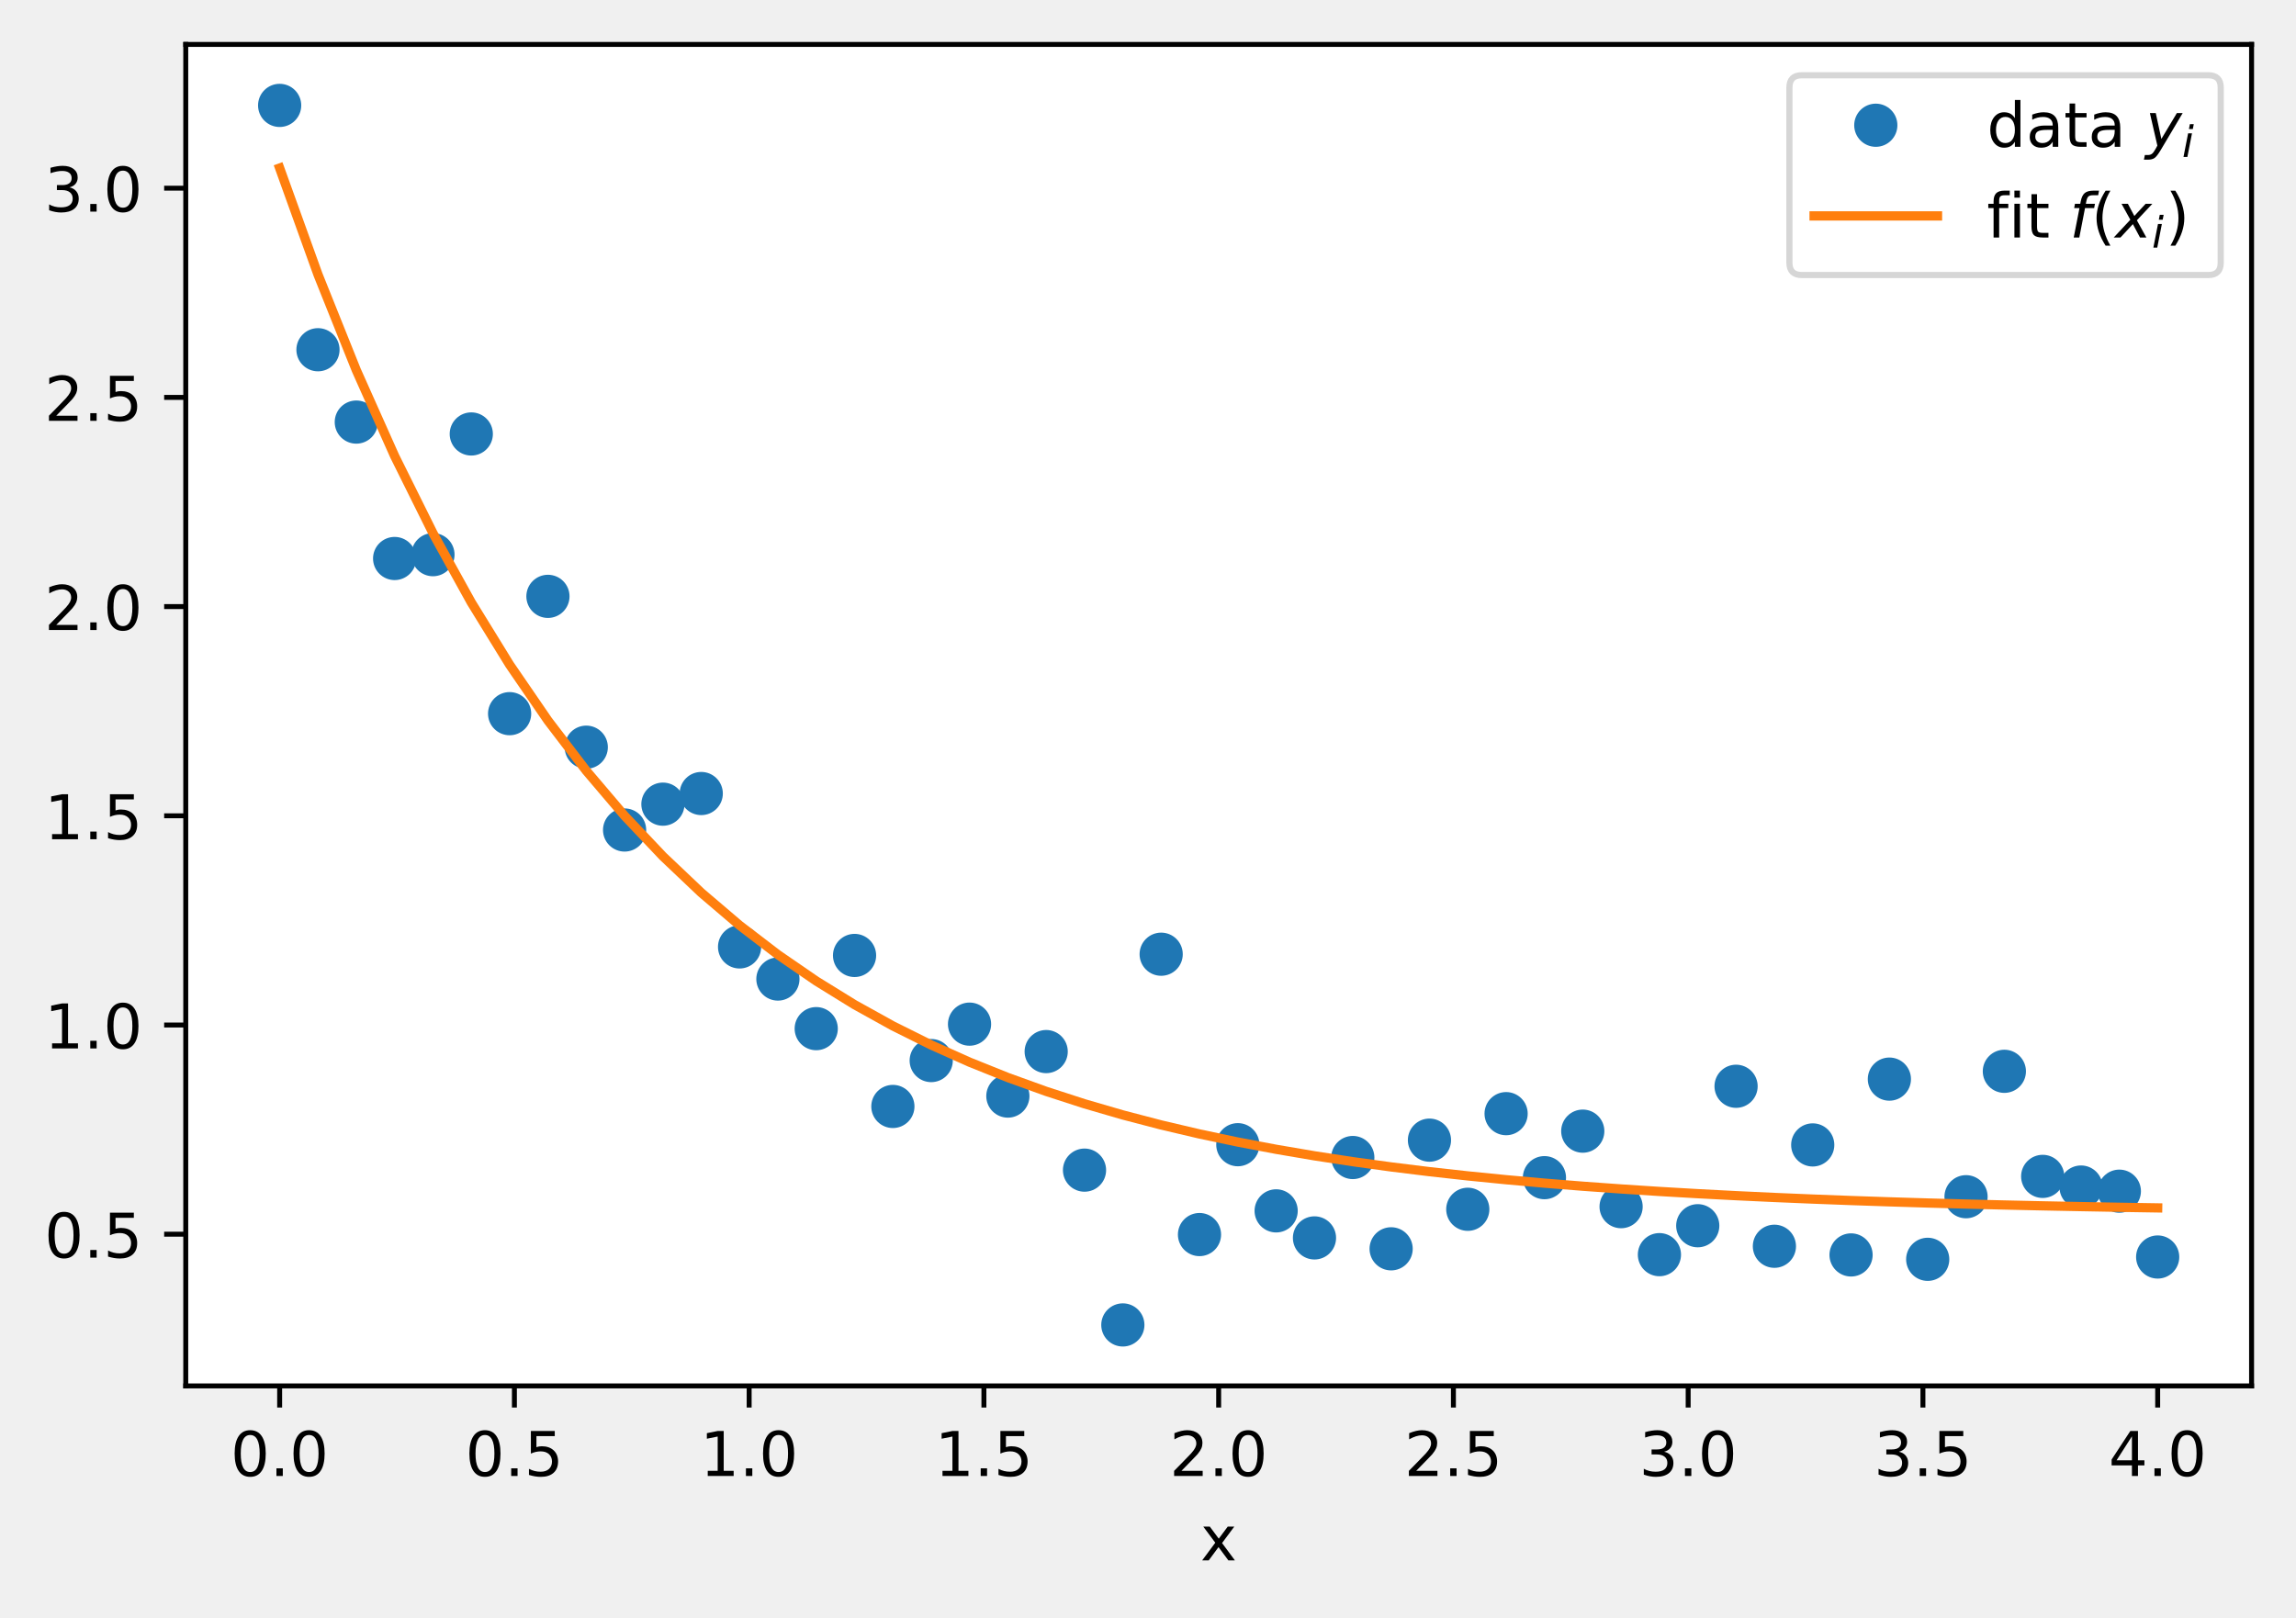
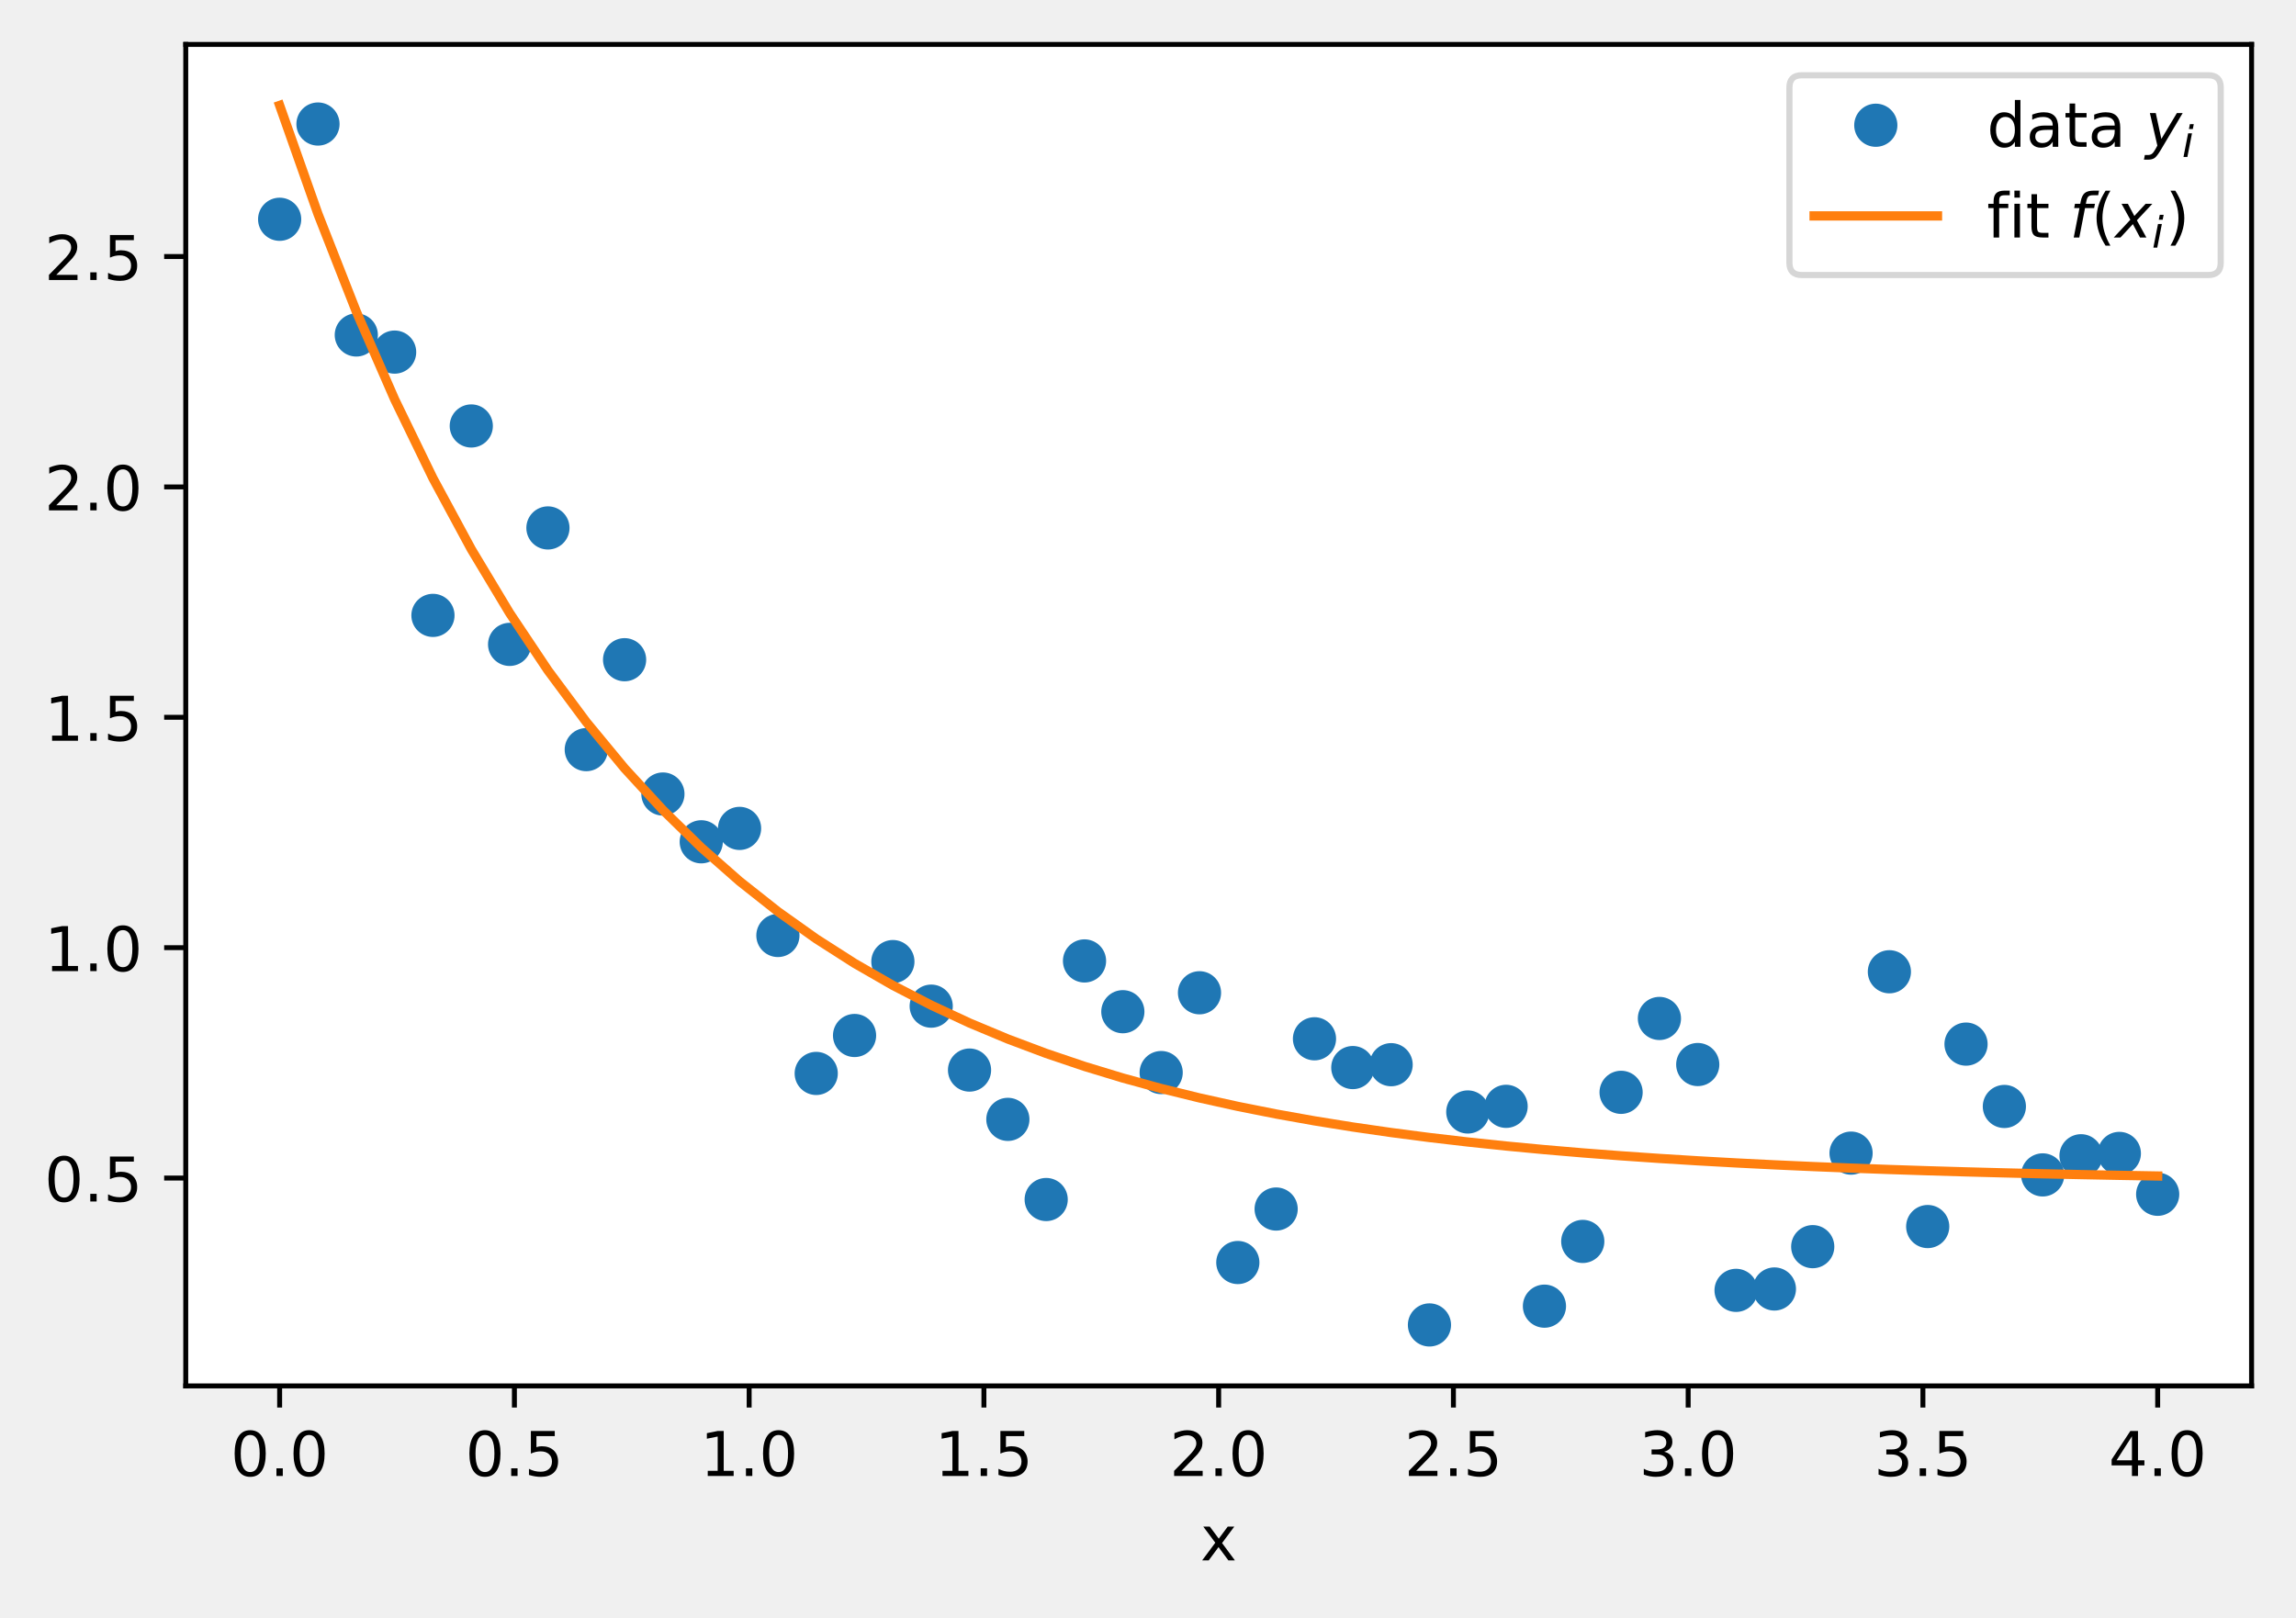
<svg xmlns="http://www.w3.org/2000/svg" xmlns:xlink="http://www.w3.org/1999/xlink" height="262.196pt" version="1.1" viewBox="0 0 372.103 262.196" width="372.103pt">
  <defs>
    <style type="text/css">*{stroke-linecap:butt;stroke-linejoin:round;}</style>
  </defs>
  <g id="figure_1">
    <g id="patch_1">
      <path d="M 0 262.196  L 372.103 262.196  L 372.103 0  L 0 0  z " style="fill:none;" />
    </g>
    <g id="axes_1">
      <g id="patch_2">
        <path d="M 30.103 224.64  L 364.903 224.64  L 364.903 7.2  L 30.103 7.2  z " style="fill:#ffffff;" />
      </g>
      <g id="matplotlib.axis_1">
        <g id="xtick_1">
          <g id="line2d_1">
            <defs>
-               <path d="M 0 0  L 0 3.5  " id="m1788f8ecc8" style="stroke:#000000;stroke-width:0.8;" />
-             </defs>
-             <g>
-               <use style="stroke:#000000;stroke-width:0.8;" x="45.321" xlink:href="#m1788f8ecc8" y="224.64" />
+               <path d="M 0 0  L 0 3.5  " id="m2b76d5bc15" style="stroke:#000000;stroke-width:0.8;" />
+             </defs>
+             <g>
+               <use style="stroke:#000000;stroke-width:0.8;" x="45.321" xlink:href="#m2b76d5bc15" y="224.64" />
            </g>
          </g>
          <g id="text_1">
            <g transform="translate(37.36974 239.2384)scale(0.1 -0.1)">
              <defs>
                <path d="M 31.781 66.406  Q 24.172 66.406 20.328 58.906  Q 16.5 51.422 16.5 36.375  Q 16.5 21.391 20.328 13.891  Q 24.172 6.391 31.781 6.391  Q 39.453 6.391 43.281 13.891  Q 47.125 21.391 47.125 36.375  Q 47.125 51.422 43.281 58.906  Q 39.453 66.406 31.781 66.406  z M 31.781 74.219  Q 44.047 74.219 50.516 64.516  Q 56.984 54.828 56.984 36.375  Q 56.984 17.969 50.516 8.266  Q 44.047 -1.422 31.781 -1.422  Q 19.531 -1.422 13.062 8.266  Q 6.594 17.969 6.594 36.375  Q 6.594 54.828 13.062 64.516  Q 19.531 74.219 31.781 74.219  z " id="DejaVuSans-48" />
                <path d="M 10.688 12.406  L 21 12.406  L 21 0  L 10.688 0  z " id="DejaVuSans-46" />
              </defs>
              <use xlink:href="#DejaVuSans-48" />
              <use x="63.623" xlink:href="#DejaVuSans-46" />
              <use x="95.41" xlink:href="#DejaVuSans-48" />
            </g>
          </g>
        </g>
        <g id="xtick_2">
          <g id="line2d_2">
            <g>
-               <use style="stroke:#000000;stroke-width:0.8;" x="83.367" xlink:href="#m1788f8ecc8" y="224.64" />
+               <use style="stroke:#000000;stroke-width:0.8;" x="83.367" xlink:href="#m2b76d5bc15" y="224.64" />
            </g>
          </g>
          <g id="text_2">
            <g transform="translate(75.4152 239.2384)scale(0.1 -0.1)">
              <defs>
                <path d="M 10.797 72.906  L 49.516 72.906  L 49.516 64.594  L 19.828 64.594  L 19.828 46.734  Q 21.969 47.469 24.109 47.828  Q 26.266 48.188 28.422 48.188  Q 40.625 48.188 47.75 41.5  Q 54.891 34.812 54.891 23.391  Q 54.891 11.625 47.562 5.094  Q 40.234 -1.422 26.906 -1.422  Q 22.312 -1.422 17.547 -0.641  Q 12.797 0.141 7.719 1.703  L 7.719 11.625  Q 12.109 9.234 16.797 8.062  Q 21.484 6.891 26.703 6.891  Q 35.156 6.891 40.078 11.328  Q 45.016 15.766 45.016 23.391  Q 45.016 31 40.078 35.438  Q 35.156 39.891 26.703 39.891  Q 22.75 39.891 18.812 39.016  Q 14.891 38.141 10.797 36.281  z " id="DejaVuSans-53" />
              </defs>
              <use xlink:href="#DejaVuSans-48" />
              <use x="63.623" xlink:href="#DejaVuSans-46" />
              <use x="95.41" xlink:href="#DejaVuSans-53" />
            </g>
          </g>
        </g>
        <g id="xtick_3">
          <g id="line2d_3">
            <g>
-               <use style="stroke:#000000;stroke-width:0.8;" x="121.412" xlink:href="#m1788f8ecc8" y="224.64" />
+               <use style="stroke:#000000;stroke-width:0.8;" x="121.412" xlink:href="#m2b76d5bc15" y="224.64" />
            </g>
          </g>
          <g id="text_3">
            <g transform="translate(113.4607 239.2384)scale(0.1 -0.1)">
              <defs>
                <path d="M 12.406 8.297  L 28.516 8.297  L 28.516 63.922  L 10.984 60.406  L 10.984 69.391  L 28.422 72.906  L 38.281 72.906  L 38.281 8.297  L 54.391 8.297  L 54.391 0  L 12.406 0  z " id="DejaVuSans-49" />
              </defs>
              <use xlink:href="#DejaVuSans-49" />
              <use x="63.623" xlink:href="#DejaVuSans-46" />
              <use x="95.41" xlink:href="#DejaVuSans-48" />
            </g>
          </g>
        </g>
        <g id="xtick_4">
          <g id="line2d_4">
            <g>
-               <use style="stroke:#000000;stroke-width:0.8;" x="159.458" xlink:href="#m1788f8ecc8" y="224.64" />
+               <use style="stroke:#000000;stroke-width:0.8;" x="159.458" xlink:href="#m2b76d5bc15" y="224.64" />
            </g>
          </g>
          <g id="text_4">
            <g transform="translate(151.5061 239.2384)scale(0.1 -0.1)">
              <use xlink:href="#DejaVuSans-49" />
              <use x="63.623" xlink:href="#DejaVuSans-46" />
              <use x="95.41" xlink:href="#DejaVuSans-53" />
            </g>
          </g>
        </g>
        <g id="xtick_5">
          <g id="line2d_5">
            <g>
-               <use style="stroke:#000000;stroke-width:0.8;" x="197.503" xlink:href="#m1788f8ecc8" y="224.64" />
+               <use style="stroke:#000000;stroke-width:0.8;" x="197.503" xlink:href="#m2b76d5bc15" y="224.64" />
            </g>
          </g>
          <g id="text_5">
            <g transform="translate(189.5516 239.2384)scale(0.1 -0.1)">
              <defs>
                <path d="M 19.188 8.297  L 53.609 8.297  L 53.609 0  L 7.328 0  L 7.328 8.297  Q 12.938 14.109 22.625 23.891  Q 32.328 33.688 34.812 36.531  Q 39.547 41.844 41.422 45.531  Q 43.312 49.219 43.312 52.781  Q 43.312 58.594 39.234 62.25  Q 35.156 65.922 28.609 65.922  Q 23.969 65.922 18.812 64.312  Q 13.672 62.703 7.812 59.422  L 7.812 69.391  Q 13.766 71.781 18.938 73  Q 24.125 74.219 28.422 74.219  Q 39.75 74.219 46.484 68.547  Q 53.219 62.891 53.219 53.422  Q 53.219 48.922 51.531 44.891  Q 49.859 40.875 45.406 35.406  Q 44.188 33.984 37.641 27.219  Q 31.109 20.453 19.188 8.297  z " id="DejaVuSans-50" />
              </defs>
              <use xlink:href="#DejaVuSans-50" />
              <use x="63.623" xlink:href="#DejaVuSans-46" />
              <use x="95.41" xlink:href="#DejaVuSans-48" />
            </g>
          </g>
        </g>
        <g id="xtick_6">
          <g id="line2d_6">
            <g>
-               <use style="stroke:#000000;stroke-width:0.8;" x="235.549" xlink:href="#m1788f8ecc8" y="224.64" />
+               <use style="stroke:#000000;stroke-width:0.8;" x="235.549" xlink:href="#m2b76d5bc15" y="224.64" />
            </g>
          </g>
          <g id="text_6">
            <g transform="translate(227.597 239.2384)scale(0.1 -0.1)">
              <use xlink:href="#DejaVuSans-50" />
              <use x="63.623" xlink:href="#DejaVuSans-46" />
              <use x="95.41" xlink:href="#DejaVuSans-53" />
            </g>
          </g>
        </g>
        <g id="xtick_7">
          <g id="line2d_7">
            <g>
-               <use style="stroke:#000000;stroke-width:0.8;" x="273.594" xlink:href="#m1788f8ecc8" y="224.64" />
+               <use style="stroke:#000000;stroke-width:0.8;" x="273.594" xlink:href="#m2b76d5bc15" y="224.64" />
            </g>
          </g>
          <g id="text_7">
            <g transform="translate(265.6425 239.2384)scale(0.1 -0.1)">
              <defs>
                <path d="M 40.578 39.312  Q 47.656 37.797 51.625 33  Q 55.609 28.219 55.609 21.188  Q 55.609 10.406 48.188 4.484  Q 40.766 -1.422 27.094 -1.422  Q 22.516 -1.422 17.656 -0.516  Q 12.797 0.391 7.625 2.203  L 7.625 11.719  Q 11.719 9.328 16.594 8.109  Q 21.484 6.891 26.812 6.891  Q 36.078 6.891 40.938 10.547  Q 45.797 14.203 45.797 21.188  Q 45.797 27.641 41.281 31.266  Q 36.766 34.906 28.719 34.906  L 20.219 34.906  L 20.219 43.016  L 29.109 43.016  Q 36.375 43.016 40.234 45.922  Q 44.094 48.828 44.094 54.297  Q 44.094 59.906 40.109 62.906  Q 36.141 65.922 28.719 65.922  Q 24.656 65.922 20.016 65.031  Q 15.375 64.156 9.812 62.312  L 9.812 71.094  Q 15.438 72.656 20.344 73.438  Q 25.25 74.219 29.594 74.219  Q 40.828 74.219 47.359 69.109  Q 53.906 64.016 53.906 55.328  Q 53.906 49.266 50.438 45.094  Q 46.969 40.922 40.578 39.312  z " id="DejaVuSans-51" />
              </defs>
              <use xlink:href="#DejaVuSans-51" />
              <use x="63.623" xlink:href="#DejaVuSans-46" />
              <use x="95.41" xlink:href="#DejaVuSans-48" />
            </g>
          </g>
        </g>
        <g id="xtick_8">
          <g id="line2d_8">
            <g>
-               <use style="stroke:#000000;stroke-width:0.8;" x="311.639" xlink:href="#m1788f8ecc8" y="224.64" />
+               <use style="stroke:#000000;stroke-width:0.8;" x="311.639" xlink:href="#m2b76d5bc15" y="224.64" />
            </g>
          </g>
          <g id="text_8">
            <g transform="translate(303.6879 239.2384)scale(0.1 -0.1)">
              <use xlink:href="#DejaVuSans-51" />
              <use x="63.623" xlink:href="#DejaVuSans-46" />
              <use x="95.41" xlink:href="#DejaVuSans-53" />
            </g>
          </g>
        </g>
        <g id="xtick_9">
          <g id="line2d_9">
            <g>
-               <use style="stroke:#000000;stroke-width:0.8;" x="349.685" xlink:href="#m1788f8ecc8" y="224.64" />
+               <use style="stroke:#000000;stroke-width:0.8;" x="349.685" xlink:href="#m2b76d5bc15" y="224.64" />
            </g>
          </g>
          <g id="text_9">
            <g transform="translate(341.7334 239.2384)scale(0.1 -0.1)">
              <defs>
                <path d="M 37.797 64.312  L 12.891 25.391  L 37.797 25.391  z M 35.203 72.906  L 47.609 72.906  L 47.609 25.391  L 58.016 25.391  L 58.016 17.188  L 47.609 17.188  L 47.609 0  L 37.797 0  L 37.797 17.188  L 4.891 17.188  L 4.891 26.703  z " id="DejaVuSans-52" />
              </defs>
              <use xlink:href="#DejaVuSans-52" />
              <use x="63.623" xlink:href="#DejaVuSans-46" />
              <use x="95.41" xlink:href="#DejaVuSans-48" />
            </g>
          </g>
        </g>
        <g id="text_10">
          <g transform="translate(194.5437 252.9166)scale(0.1 -0.1)">
            <defs>
              <path d="M 54.891 54.688  L 35.109 28.078  L 55.906 0  L 45.312 0  L 29.391 21.484  L 13.484 0  L 2.875 0  L 24.125 28.609  L 4.688 54.688  L 15.281 54.688  L 29.781 35.203  L 44.281 54.688  z " id="DejaVuSans-120" />
            </defs>
            <use xlink:href="#DejaVuSans-120" />
          </g>
        </g>
      </g>
      <g id="matplotlib.axis_2">
        <g id="ytick_1">
          <g id="line2d_10">
            <defs>
-               <path d="M 0 0  L -3.5 0  " id="m55139a9490" style="stroke:#000000;stroke-width:0.8;" />
-             </defs>
-             <g>
-               <use style="stroke:#000000;stroke-width:0.8;" x="30.103" xlink:href="#m55139a9490" y="200.048" />
+               <path d="M 0 0  L -3.5 0  " id="mc98044ac75" style="stroke:#000000;stroke-width:0.8;" />
+             </defs>
+             <g>
+               <use style="stroke:#000000;stroke-width:0.8;" x="30.103" xlink:href="#mc98044ac75" y="190.947" />
            </g>
          </g>
          <g id="text_11">
-             <g transform="translate(7.2 203.8477)scale(0.1 -0.1)">
+             <g transform="translate(7.2 194.7461)scale(0.1 -0.1)">
              <use xlink:href="#DejaVuSans-48" />
              <use x="63.623" xlink:href="#DejaVuSans-46" />
              <use x="95.41" xlink:href="#DejaVuSans-53" />
            </g>
          </g>
        </g>
        <g id="ytick_2">
          <g id="line2d_11">
            <g>
-               <use style="stroke:#000000;stroke-width:0.8;" x="30.103" xlink:href="#m55139a9490" y="166.139" />
+               <use style="stroke:#000000;stroke-width:0.8;" x="30.103" xlink:href="#mc98044ac75" y="153.606" />
            </g>
          </g>
          <g id="text_12">
-             <g transform="translate(7.2 169.9384)scale(0.1 -0.1)">
+             <g transform="translate(7.2 157.4054)scale(0.1 -0.1)">
              <use xlink:href="#DejaVuSans-49" />
              <use x="63.623" xlink:href="#DejaVuSans-46" />
              <use x="95.41" xlink:href="#DejaVuSans-48" />
            </g>
          </g>
        </g>
        <g id="ytick_3">
          <g id="line2d_12">
            <g>
-               <use style="stroke:#000000;stroke-width:0.8;" x="30.103" xlink:href="#m55139a9490" y="132.23" />
+               <use style="stroke:#000000;stroke-width:0.8;" x="30.103" xlink:href="#mc98044ac75" y="116.265" />
            </g>
          </g>
          <g id="text_13">
-             <g transform="translate(7.2 136.0291)scale(0.1 -0.1)">
+             <g transform="translate(7.2 120.0646)scale(0.1 -0.1)">
              <use xlink:href="#DejaVuSans-49" />
              <use x="63.623" xlink:href="#DejaVuSans-46" />
              <use x="95.41" xlink:href="#DejaVuSans-53" />
            </g>
          </g>
        </g>
        <g id="ytick_4">
          <g id="line2d_13">
            <g>
-               <use style="stroke:#000000;stroke-width:0.8;" x="30.103" xlink:href="#m55139a9490" y="98.321" />
+               <use style="stroke:#000000;stroke-width:0.8;" x="30.103" xlink:href="#mc98044ac75" y="78.925" />
            </g>
          </g>
          <g id="text_14">
-             <g transform="translate(7.2 102.1197)scale(0.1 -0.1)">
+             <g transform="translate(7.2 82.72383)scale(0.1 -0.1)">
              <use xlink:href="#DejaVuSans-50" />
              <use x="63.623" xlink:href="#DejaVuSans-46" />
              <use x="95.41" xlink:href="#DejaVuSans-48" />
            </g>
          </g>
        </g>
        <g id="ytick_5">
          <g id="line2d_14">
            <g>
-               <use style="stroke:#000000;stroke-width:0.8;" x="30.103" xlink:href="#m55139a9490" y="64.411" />
+               <use style="stroke:#000000;stroke-width:0.8;" x="30.103" xlink:href="#mc98044ac75" y="41.584" />
            </g>
          </g>
          <g id="text_15">
-             <g transform="translate(7.2 68.21044)scale(0.1 -0.1)">
+             <g transform="translate(7.2 45.38306)scale(0.1 -0.1)">
              <use xlink:href="#DejaVuSans-50" />
              <use x="63.623" xlink:href="#DejaVuSans-46" />
              <use x="95.41" xlink:href="#DejaVuSans-53" />
            </g>
          </g>
        </g>
-         <g id="ytick_6">
-           <g id="line2d_15">
-             <g>
-               <use style="stroke:#000000;stroke-width:0.8;" x="30.103" xlink:href="#m55139a9490" y="30.502" />
-             </g>
-           </g>
-           <g id="text_16">
-             <g transform="translate(7.2 34.30113)scale(0.1 -0.1)">
-               <use xlink:href="#DejaVuSans-51" />
-               <use x="63.623" xlink:href="#DejaVuSans-46" />
-               <use x="95.41" xlink:href="#DejaVuSans-48" />
-             </g>
-           </g>
+       </g>
+       <g id="line2d_15">
+         <defs>
+           <path d="M 0 3  C 0.796 3 1.559 2.684 2.121 2.121  C 2.684 1.559 3 0.796 3 0  C 3 -0.796 2.684 -1.559 2.121 -2.121  C 1.559 -2.684 0.796 -3 0 -3  C -0.796 -3 -1.559 -2.684 -2.121 -2.121  C -2.684 -1.559 -3 -0.796 -3 0  C -3 0.796 -2.684 1.559 -2.121 2.121  C -1.559 2.684 -0.796 3 0 3  z " id="md73f37be44" style="stroke:#1f77b4;" />
+         </defs>
+         <g clip-path="url(#p7c4189a53e)">
+           <use style="fill:#1f77b4;stroke:#1f77b4;" x="45.321" xlink:href="#md73f37be44" y="35.541" />
+           <use style="fill:#1f77b4;stroke:#1f77b4;" x="51.533" xlink:href="#md73f37be44" y="20.104" />
+           <use style="fill:#1f77b4;stroke:#1f77b4;" x="57.744" xlink:href="#md73f37be44" y="54.295" />
+           <use style="fill:#1f77b4;stroke:#1f77b4;" x="63.956" xlink:href="#md73f37be44" y="57.071" />
+           <use style="fill:#1f77b4;stroke:#1f77b4;" x="70.167" xlink:href="#md73f37be44" y="99.747" />
+           <use style="fill:#1f77b4;stroke:#1f77b4;" x="76.379" xlink:href="#md73f37be44" y="69.044" />
+           <use style="fill:#1f77b4;stroke:#1f77b4;" x="82.59" xlink:href="#md73f37be44" y="104.447" />
+           <use style="fill:#1f77b4;stroke:#1f77b4;" x="88.802" xlink:href="#md73f37be44" y="85.572" />
+           <use style="fill:#1f77b4;stroke:#1f77b4;" x="95.013" xlink:href="#md73f37be44" y="121.506" />
+           <use style="fill:#1f77b4;stroke:#1f77b4;" x="101.225" xlink:href="#md73f37be44" y="106.932" />
+           <use style="fill:#1f77b4;stroke:#1f77b4;" x="107.436" xlink:href="#md73f37be44" y="128.7" />
+           <use style="fill:#1f77b4;stroke:#1f77b4;" x="113.648" xlink:href="#md73f37be44" y="136.445" />
+           <use style="fill:#1f77b4;stroke:#1f77b4;" x="119.859" xlink:href="#md73f37be44" y="134.274" />
+           <use style="fill:#1f77b4;stroke:#1f77b4;" x="126.071" xlink:href="#md73f37be44" y="151.63" />
+           <use style="fill:#1f77b4;stroke:#1f77b4;" x="132.282" xlink:href="#md73f37be44" y="173.991" />
+           <use style="fill:#1f77b4;stroke:#1f77b4;" x="138.494" xlink:href="#md73f37be44" y="167.84" />
+           <use style="fill:#1f77b4;stroke:#1f77b4;" x="144.705" xlink:href="#md73f37be44" y="155.861" />
+           <use style="fill:#1f77b4;stroke:#1f77b4;" x="150.917" xlink:href="#md73f37be44" y="163.085" />
+           <use style="fill:#1f77b4;stroke:#1f77b4;" x="157.128" xlink:href="#md73f37be44" y="173.446" />
+           <use style="fill:#1f77b4;stroke:#1f77b4;" x="163.34" xlink:href="#md73f37be44" y="181.437" />
+           <use style="fill:#1f77b4;stroke:#1f77b4;" x="169.551" xlink:href="#md73f37be44" y="194.428" />
+           <use style="fill:#1f77b4;stroke:#1f77b4;" x="175.763" xlink:href="#md73f37be44" y="155.756" />
+           <use style="fill:#1f77b4;stroke:#1f77b4;" x="181.974" xlink:href="#md73f37be44" y="163.985" />
+           <use style="fill:#1f77b4;stroke:#1f77b4;" x="188.186" xlink:href="#md73f37be44" y="173.849" />
+           <use style="fill:#1f77b4;stroke:#1f77b4;" x="194.397" xlink:href="#md73f37be44" y="160.916" />
+           <use style="fill:#1f77b4;stroke:#1f77b4;" x="200.609" xlink:href="#md73f37be44" y="204.639" />
+           <use style="fill:#1f77b4;stroke:#1f77b4;" x="206.82" xlink:href="#md73f37be44" y="195.969" />
+           <use style="fill:#1f77b4;stroke:#1f77b4;" x="213.032" xlink:href="#md73f37be44" y="168.375" />
+           <use style="fill:#1f77b4;stroke:#1f77b4;" x="219.243" xlink:href="#md73f37be44" y="173.04" />
+           <use style="fill:#1f77b4;stroke:#1f77b4;" x="225.455" xlink:href="#md73f37be44" y="172.573" />
+           <use style="fill:#1f77b4;stroke:#1f77b4;" x="231.666" xlink:href="#md73f37be44" y="214.756" />
+           <use style="fill:#1f77b4;stroke:#1f77b4;" x="237.878" xlink:href="#md73f37be44" y="180.237" />
+           <use style="fill:#1f77b4;stroke:#1f77b4;" x="244.089" xlink:href="#md73f37be44" y="179.323" />
+           <use style="fill:#1f77b4;stroke:#1f77b4;" x="250.301" xlink:href="#md73f37be44" y="211.713" />
+           <use style="fill:#1f77b4;stroke:#1f77b4;" x="256.512" xlink:href="#md73f37be44" y="201.22" />
+           <use style="fill:#1f77b4;stroke:#1f77b4;" x="262.724" xlink:href="#md73f37be44" y="177.054" />
+           <use style="fill:#1f77b4;stroke:#1f77b4;" x="268.935" xlink:href="#md73f37be44" y="165.079" />
+           <use style="fill:#1f77b4;stroke:#1f77b4;" x="275.147" xlink:href="#md73f37be44" y="172.548" />
+           <use style="fill:#1f77b4;stroke:#1f77b4;" x="281.358" xlink:href="#md73f37be44" y="209.151" />
+           <use style="fill:#1f77b4;stroke:#1f77b4;" x="287.57" xlink:href="#md73f37be44" y="208.929" />
+           <use style="fill:#1f77b4;stroke:#1f77b4;" x="293.781" xlink:href="#md73f37be44" y="202.068" />
+           <use style="fill:#1f77b4;stroke:#1f77b4;" x="299.993" xlink:href="#md73f37be44" y="186.907" />
+           <use style="fill:#1f77b4;stroke:#1f77b4;" x="306.204" xlink:href="#md73f37be44" y="157.511" />
+           <use style="fill:#1f77b4;stroke:#1f77b4;" x="312.416" xlink:href="#md73f37be44" y="198.808" />
+           <use style="fill:#1f77b4;stroke:#1f77b4;" x="318.627" xlink:href="#md73f37be44" y="169.237" />
+           <use style="fill:#1f77b4;stroke:#1f77b4;" x="324.839" xlink:href="#md73f37be44" y="179.344" />
+           <use style="fill:#1f77b4;stroke:#1f77b4;" x="331.05" xlink:href="#md73f37be44" y="190.436" />
+           <use style="fill:#1f77b4;stroke:#1f77b4;" x="337.262" xlink:href="#md73f37be44" y="187.333" />
+           <use style="fill:#1f77b4;stroke:#1f77b4;" x="343.473" xlink:href="#md73f37be44" y="186.955" />
+           <use style="fill:#1f77b4;stroke:#1f77b4;" x="349.685" xlink:href="#md73f37be44" y="193.578" />
        </g>
      </g>
      <g id="line2d_16">
-         <defs>
-           <path d="M 0 3  C 0.796 3 1.559 2.684 2.121 2.121  C 2.684 1.559 3 0.796 3 0  C 3 -0.796 2.684 -1.559 2.121 -2.121  C 1.559 -2.684 0.796 -3 0 -3  C -0.796 -3 -1.559 -2.684 -2.121 -2.121  C -2.684 -1.559 -3 -0.796 -3 0  C -3 0.796 -2.684 1.559 -2.121 2.121  C -1.559 2.684 -0.796 3 0 3  z " id="md33e7d4f87" style="stroke:#1f77b4;" />
-         </defs>
-         <g clip-path="url(#p1045bd2d5f)">
-           <use style="fill:#1f77b4;stroke:#1f77b4;" x="45.321" xlink:href="#md33e7d4f87" y="17.084" />
-           <use style="fill:#1f77b4;stroke:#1f77b4;" x="51.533" xlink:href="#md33e7d4f87" y="56.688" />
-           <use style="fill:#1f77b4;stroke:#1f77b4;" x="57.744" xlink:href="#md33e7d4f87" y="68.414" />
-           <use style="fill:#1f77b4;stroke:#1f77b4;" x="63.956" xlink:href="#md33e7d4f87" y="90.526" />
-           <use style="fill:#1f77b4;stroke:#1f77b4;" x="70.167" xlink:href="#md33e7d4f87" y="89.904" />
-           <use style="fill:#1f77b4;stroke:#1f77b4;" x="76.379" xlink:href="#md33e7d4f87" y="70.34" />
-           <use style="fill:#1f77b4;stroke:#1f77b4;" x="82.59" xlink:href="#md33e7d4f87" y="115.676" />
-           <use style="fill:#1f77b4;stroke:#1f77b4;" x="88.802" xlink:href="#md33e7d4f87" y="96.662" />
-           <use style="fill:#1f77b4;stroke:#1f77b4;" x="95.013" xlink:href="#md33e7d4f87" y="121.111" />
-           <use style="fill:#1f77b4;stroke:#1f77b4;" x="101.225" xlink:href="#md33e7d4f87" y="134.533" />
-           <use style="fill:#1f77b4;stroke:#1f77b4;" x="107.436" xlink:href="#md33e7d4f87" y="130.345" />
-           <use style="fill:#1f77b4;stroke:#1f77b4;" x="113.648" xlink:href="#md33e7d4f87" y="128.62" />
-           <use style="fill:#1f77b4;stroke:#1f77b4;" x="119.859" xlink:href="#md33e7d4f87" y="153.483" />
-           <use style="fill:#1f77b4;stroke:#1f77b4;" x="126.071" xlink:href="#md33e7d4f87" y="158.69" />
-           <use style="fill:#1f77b4;stroke:#1f77b4;" x="132.282" xlink:href="#md33e7d4f87" y="166.731" />
-           <use style="fill:#1f77b4;stroke:#1f77b4;" x="138.494" xlink:href="#md33e7d4f87" y="154.867" />
-           <use style="fill:#1f77b4;stroke:#1f77b4;" x="144.705" xlink:href="#md33e7d4f87" y="179.343" />
-           <use style="fill:#1f77b4;stroke:#1f77b4;" x="150.917" xlink:href="#md33e7d4f87" y="171.904" />
-           <use style="fill:#1f77b4;stroke:#1f77b4;" x="157.128" xlink:href="#md33e7d4f87" y="166.001" />
-           <use style="fill:#1f77b4;stroke:#1f77b4;" x="163.34" xlink:href="#md33e7d4f87" y="177.66" />
-           <use style="fill:#1f77b4;stroke:#1f77b4;" x="169.551" xlink:href="#md33e7d4f87" y="170.448" />
-           <use style="fill:#1f77b4;stroke:#1f77b4;" x="175.763" xlink:href="#md33e7d4f87" y="189.664" />
-           <use style="fill:#1f77b4;stroke:#1f77b4;" x="181.974" xlink:href="#md33e7d4f87" y="214.756" />
-           <use style="fill:#1f77b4;stroke:#1f77b4;" x="188.186" xlink:href="#md33e7d4f87" y="154.666" />
-           <use style="fill:#1f77b4;stroke:#1f77b4;" x="194.397" xlink:href="#md33e7d4f87" y="200.108" />
-           <use style="fill:#1f77b4;stroke:#1f77b4;" x="200.609" xlink:href="#md33e7d4f87" y="185.541" />
-           <use style="fill:#1f77b4;stroke:#1f77b4;" x="206.82" xlink:href="#md33e7d4f87" y="196.267" />
-           <use style="fill:#1f77b4;stroke:#1f77b4;" x="213.032" xlink:href="#md33e7d4f87" y="200.65" />
-           <use style="fill:#1f77b4;stroke:#1f77b4;" x="219.243" xlink:href="#md33e7d4f87" y="187.619" />
-           <use style="fill:#1f77b4;stroke:#1f77b4;" x="225.455" xlink:href="#md33e7d4f87" y="202.418" />
-           <use style="fill:#1f77b4;stroke:#1f77b4;" x="231.666" xlink:href="#md33e7d4f87" y="184.804" />
-           <use style="fill:#1f77b4;stroke:#1f77b4;" x="237.878" xlink:href="#md33e7d4f87" y="196.01" />
-           <use style="fill:#1f77b4;stroke:#1f77b4;" x="244.089" xlink:href="#md33e7d4f87" y="180.509" />
-           <use style="fill:#1f77b4;stroke:#1f77b4;" x="250.301" xlink:href="#md33e7d4f87" y="190.886" />
-           <use style="fill:#1f77b4;stroke:#1f77b4;" x="256.512" xlink:href="#md33e7d4f87" y="183.345" />
-           <use style="fill:#1f77b4;stroke:#1f77b4;" x="262.724" xlink:href="#md33e7d4f87" y="195.585" />
-           <use style="fill:#1f77b4;stroke:#1f77b4;" x="268.935" xlink:href="#md33e7d4f87" y="203.364" />
-           <use style="fill:#1f77b4;stroke:#1f77b4;" x="275.147" xlink:href="#md33e7d4f87" y="198.676" />
-           <use style="fill:#1f77b4;stroke:#1f77b4;" x="281.358" xlink:href="#md33e7d4f87" y="176.071" />
-           <use style="fill:#1f77b4;stroke:#1f77b4;" x="287.57" xlink:href="#md33e7d4f87" y="202.003" />
-           <use style="fill:#1f77b4;stroke:#1f77b4;" x="293.781" xlink:href="#md33e7d4f87" y="185.578" />
-           <use style="fill:#1f77b4;stroke:#1f77b4;" x="299.993" xlink:href="#md33e7d4f87" y="203.409" />
-           <use style="fill:#1f77b4;stroke:#1f77b4;" x="306.204" xlink:href="#md33e7d4f87" y="174.911" />
-           <use style="fill:#1f77b4;stroke:#1f77b4;" x="312.416" xlink:href="#md33e7d4f87" y="204.121" />
-           <use style="fill:#1f77b4;stroke:#1f77b4;" x="318.627" xlink:href="#md33e7d4f87" y="193.973" />
-           <use style="fill:#1f77b4;stroke:#1f77b4;" x="324.839" xlink:href="#md33e7d4f87" y="173.646" />
-           <use style="fill:#1f77b4;stroke:#1f77b4;" x="331.05" xlink:href="#md33e7d4f87" y="190.678" />
-           <use style="fill:#1f77b4;stroke:#1f77b4;" x="337.262" xlink:href="#md33e7d4f87" y="192.405" />
-           <use style="fill:#1f77b4;stroke:#1f77b4;" x="343.473" xlink:href="#md33e7d4f87" y="193.077" />
-           <use style="fill:#1f77b4;stroke:#1f77b4;" x="349.685" xlink:href="#md33e7d4f87" y="203.745" />
-         </g>
-       </g>
-       <g id="line2d_17">
-         <path clip-path="url(#p1045bd2d5f)" d="M 45.321 27.239  L 51.533 44.496  L 57.744 59.995  L 63.956 73.916  L 70.167 86.419  L 76.379 97.648  L 82.59 107.734  L 88.802 116.792  L 95.013 124.927  L 101.225 132.234  L 107.436 138.797  L 113.648 144.691  L 119.859 149.985  L 126.071 154.739  L 132.282 159.009  L 138.494 162.845  L 144.705 166.289  L 150.917 169.383  L 157.128 172.162  L 163.34 174.657  L 169.551 176.899  L 175.763 178.912  L 181.974 180.72  L 188.186 182.343  L 194.397 183.802  L 200.609 185.112  L 206.82 186.288  L 213.032 187.345  L 219.243 188.294  L 225.455 189.146  L 231.666 189.912  L 237.878 190.599  L 244.089 191.217  L 250.301 191.772  L 256.512 192.27  L 262.724 192.717  L 268.935 193.119  L 275.147 193.48  L 281.358 193.804  L 287.57 194.095  L 293.781 194.356  L 299.993 194.591  L 306.204 194.802  L 312.416 194.992  L 318.627 195.162  L 324.839 195.315  L 331.05 195.452  L 337.262 195.575  L 343.473 195.686  L 349.685 195.785  " style="fill:none;stroke:#ff7f0e;stroke-linecap:square;stroke-width:1.5;" />
+         <path clip-path="url(#p7c4189a53e)" d="M 45.321 17.084  L 51.533 34.679  L 57.744 50.5  L 63.956 64.725  L 70.167 77.516  L 76.379 89.018  L 82.59 99.359  L 88.802 108.658  L 95.013 117.019  L 101.225 124.536  L 107.436 131.296  L 113.648 137.374  L 119.859 142.839  L 126.071 147.753  L 132.282 152.172  L 138.494 156.145  L 144.705 159.717  L 150.917 162.929  L 157.128 165.817  L 163.34 168.414  L 169.551 170.749  L 175.763 172.849  L 181.974 174.737  L 188.186 176.434  L 194.397 177.96  L 200.609 179.333  L 206.82 180.567  L 213.032 181.676  L 219.243 182.674  L 225.455 183.571  L 231.666 184.378  L 237.878 185.103  L 244.089 185.755  L 250.301 186.341  L 256.512 186.869  L 262.724 187.343  L 268.935 187.769  L 275.147 188.152  L 281.358 188.497  L 287.57 188.807  L 293.781 189.085  L 299.993 189.336  L 306.204 189.561  L 312.416 189.764  L 318.627 189.946  L 324.839 190.11  L 331.05 190.257  L 337.262 190.389  L 343.473 190.508  L 349.685 190.615  " style="fill:none;stroke:#ff7f0e;stroke-linecap:square;stroke-width:1.5;" />
      </g>
      <g id="patch_3">
        <path d="M 30.103 224.64  L 30.103 7.2  " style="fill:none;stroke:#000000;stroke-linecap:square;stroke-linejoin:miter;stroke-width:0.8;" />
      </g>
      <g id="patch_4">
        <path d="M 364.903 224.64  L 364.903 7.2  " style="fill:none;stroke:#000000;stroke-linecap:square;stroke-linejoin:miter;stroke-width:0.8;" />
      </g>
      <g id="patch_5">
        <path d="M 30.103 224.64  L 364.903 224.64  " style="fill:none;stroke:#000000;stroke-linecap:square;stroke-linejoin:miter;stroke-width:0.8;" />
      </g>
      <g id="patch_6">
        <path d="M 30.103 7.2  L 364.903 7.2  " style="fill:none;stroke:#000000;stroke-linecap:square;stroke-linejoin:miter;stroke-width:0.8;" />
      </g>
      <g id="legend_1">
        <g id="patch_7">
          <path d="M 292.003 44.578  L 357.903 44.578  Q 359.903 44.578 359.903 42.578  L 359.903 14.2  Q 359.903 12.2 357.903 12.2  L 292.003 12.2  Q 290.003 12.2 290.003 14.2  L 290.003 42.578  Q 290.003 44.578 292.003 44.578  z " style="fill:#ffffff;opacity:0.8;stroke:#cccccc;stroke-linejoin:miter;" />
        </g>
-         <g id="line2d_18" />
-         <g id="line2d_19">
+         <g id="line2d_17" />
+         <g id="line2d_18">
          <g>
-             <use style="fill:#1f77b4;stroke:#1f77b4;" x="304.003" xlink:href="#md33e7d4f87" y="20.3" />
-           </g>
-         </g>
-         <g id="text_17">
+             <use style="fill:#1f77b4;stroke:#1f77b4;" x="304.003" xlink:href="#md73f37be44" y="20.3" />
+           </g>
+         </g>
+         <g id="text_16">
          <g transform="translate(322.0031 23.8)scale(0.1 -0.1)">
            <defs>
              <path d="M 45.406 46.391  L 45.406 75.984  L 54.391 75.984  L 54.391 0  L 45.406 0  L 45.406 8.203  Q 42.578 3.328 38.25 0.953  Q 33.938 -1.422 27.875 -1.422  Q 17.969 -1.422 11.734 6.484  Q 5.516 14.406 5.516 27.297  Q 5.516 40.188 11.734 48.094  Q 17.969 56 27.875 56  Q 33.938 56 38.25 53.625  Q 42.578 51.266 45.406 46.391  z M 14.797 27.297  Q 14.797 17.391 18.875 11.75  Q 22.953 6.109 30.078 6.109  Q 37.203 6.109 41.297 11.75  Q 45.406 17.391 45.406 27.297  Q 45.406 37.203 41.297 42.844  Q 37.203 48.484 30.078 48.484  Q 22.953 48.484 18.875 42.844  Q 14.797 37.203 14.797 27.297  z " id="DejaVuSans-100" />
              <path d="M 34.281 27.484  Q 23.391 27.484 19.188 25  Q 14.984 22.516 14.984 16.5  Q 14.984 11.719 18.141 8.906  Q 21.297 6.109 26.703 6.109  Q 34.188 6.109 38.703 11.406  Q 43.219 16.703 43.219 25.484  L 43.219 27.484  z M 52.203 31.203  L 52.203 0  L 43.219 0  L 43.219 8.297  Q 40.141 3.328 35.547 0.953  Q 30.953 -1.422 24.312 -1.422  Q 15.922 -1.422 10.953 3.297  Q 6 8.016 6 15.922  Q 6 25.141 12.172 29.828  Q 18.359 34.516 30.609 34.516  L 43.219 34.516  L 43.219 35.406  Q 43.219 41.609 39.141 45  Q 35.062 48.391 27.688 48.391  Q 23 48.391 18.547 47.266  Q 14.109 46.141 10.016 43.891  L 10.016 52.203  Q 14.938 54.109 19.578 55.047  Q 24.219 56 28.609 56  Q 40.484 56 46.344 49.844  Q 52.203 43.703 52.203 31.203  z " id="DejaVuSans-97" />
              <path d="M 18.312 70.219  L 18.312 54.688  L 36.812 54.688  L 36.812 47.703  L 18.312 47.703  L 18.312 18.016  Q 18.312 11.328 20.141 9.422  Q 21.969 7.516 27.594 7.516  L 36.812 7.516  L 36.812 0  L 27.594 0  Q 17.188 0 13.234 3.875  Q 9.281 7.766 9.281 18.016  L 9.281 47.703  L 2.688 47.703  L 2.688 54.688  L 9.281 54.688  L 9.281 70.219  z " id="DejaVuSans-116" />
              <path id="DejaVuSans-32" />
              <path d="M 24.812 -5.078  Q 18.562 -15.578 14.625 -18.188  Q 10.688 -20.797 4.594 -20.797  L -2.484 -20.797  L -0.984 -13.281  L 4.203 -13.281  Q 7.953 -13.281 10.594 -11.234  Q 13.234 -9.188 16.5 -3.219  L 19.281 2  L 7.172 54.688  L 16.703 54.688  L 25.781 12.797  L 50.875 54.688  L 60.297 54.688  z " id="DejaVuSans-Oblique-121" />
              <path d="M 18.312 75.984  L 27.297 75.984  L 25.094 64.594  L 16.109 64.594  z M 14.203 54.688  L 23.188 54.688  L 12.5 0  L 3.516 0  z " id="DejaVuSans-Oblique-105" />
            </defs>
            <use transform="translate(0 0.015625)" xlink:href="#DejaVuSans-100" />
            <use transform="translate(63.47656 0.015625)" xlink:href="#DejaVuSans-97" />
            <use transform="translate(124.7559 0.015625)" xlink:href="#DejaVuSans-116" />
            <use transform="translate(163.9648 0.015625)" xlink:href="#DejaVuSans-97" />
            <use transform="translate(225.2441 0.015625)" xlink:href="#DejaVuSans-32" />
            <use transform="translate(257.0312 0.015625)" xlink:href="#DejaVuSans-Oblique-121" />
            <use transform="translate(316.2109 -16.39062)scale(0.7)" xlink:href="#DejaVuSans-Oblique-105" />
          </g>
        </g>
-         <g id="line2d_20">
+         <g id="line2d_19">
          <path d="M 294.003 34.998  L 314.003 34.998  " style="fill:none;stroke:#ff7f0e;stroke-linecap:square;stroke-width:1.5;" />
        </g>
-         <g id="line2d_21" />
-         <g id="text_18">
+         <g id="line2d_20" />
+         <g id="text_17">
          <g transform="translate(322.0031 38.49844)scale(0.1 -0.1)">
            <defs>
              <path d="M 37.109 75.984  L 37.109 68.5  L 28.516 68.5  Q 23.688 68.5 21.797 66.547  Q 19.922 64.594 19.922 59.516  L 19.922 54.688  L 34.719 54.688  L 34.719 47.703  L 19.922 47.703  L 19.922 0  L 10.891 0  L 10.891 47.703  L 2.297 47.703  L 2.297 54.688  L 10.891 54.688  L 10.891 58.5  Q 10.891 67.625 15.141 71.797  Q 19.391 75.984 28.609 75.984  z " id="DejaVuSans-102" />
              <path d="M 9.422 54.688  L 18.406 54.688  L 18.406 0  L 9.422 0  z M 9.422 75.984  L 18.406 75.984  L 18.406 64.594  L 9.422 64.594  z " id="DejaVuSans-105" />
              <path d="M 47.797 75.984  L 46.391 68.5  L 37.797 68.5  Q 32.906 68.5 30.688 66.578  Q 28.469 64.656 27.391 59.516  L 26.422 54.688  L 41.219 54.688  L 39.891 47.703  L 25.094 47.703  L 15.828 0  L 6.781 0  L 16.109 47.703  L 7.516 47.703  L 8.797 54.688  L 17.391 54.688  L 18.109 58.5  Q 19.969 68.172 24.625 72.078  Q 29.297 75.984 39.312 75.984  z " id="DejaVuSans-Oblique-102" />
              <path d="M 31 75.875  Q 24.469 64.656 21.281 53.656  Q 18.109 42.672 18.109 31.391  Q 18.109 20.125 21.312 9.062  Q 24.516 -2 31 -13.188  L 23.188 -13.188  Q 15.875 -1.703 12.234 9.375  Q 8.594 20.453 8.594 31.391  Q 8.594 42.281 12.203 53.312  Q 15.828 64.359 23.188 75.875  z " id="DejaVuSans-40" />
              <path d="M 60.016 54.688  L 34.906 27.875  L 50.297 0  L 39.984 0  L 28.422 21.688  L 8.297 0  L -2.594 0  L 24.312 28.812  L 10.016 54.688  L 20.312 54.688  L 30.812 34.906  L 49.125 54.688  z " id="DejaVuSans-Oblique-120" />
              <path d="M 8.016 75.875  L 15.828 75.875  Q 23.141 64.359 26.781 53.312  Q 30.422 42.281 30.422 31.391  Q 30.422 20.453 26.781 9.375  Q 23.141 -1.703 15.828 -13.188  L 8.016 -13.188  Q 14.5 -2 17.703 9.062  Q 20.906 20.125 20.906 31.391  Q 20.906 42.672 17.703 53.656  Q 14.5 64.656 8.016 75.875  z " id="DejaVuSans-41" />
            </defs>
            <use transform="translate(0 0.015625)" xlink:href="#DejaVuSans-102" />
            <use transform="translate(35.20508 0.015625)" xlink:href="#DejaVuSans-105" />
            <use transform="translate(62.98828 0.015625)" xlink:href="#DejaVuSans-116" />
            <use transform="translate(102.1973 0.015625)" xlink:href="#DejaVuSans-32" />
            <use transform="translate(133.9844 0.015625)" xlink:href="#DejaVuSans-Oblique-102" />
            <use transform="translate(169.1895 0.015625)" xlink:href="#DejaVuSans-40" />
            <use transform="translate(208.2031 0.015625)" xlink:href="#DejaVuSans-Oblique-120" />
            <use transform="translate(267.3828 -16.39062)scale(0.7)" xlink:href="#DejaVuSans-Oblique-105" />
            <use transform="translate(289.5654 0.015625)" xlink:href="#DejaVuSans-41" />
          </g>
        </g>
      </g>
    </g>
  </g>
  <defs>
-     <clipPath id="p1045bd2d5f">
+     <clipPath id="p7c4189a53e">
      <rect height="217.44" width="334.8" x="30.103" y="7.2" />
    </clipPath>
  </defs>
</svg>
